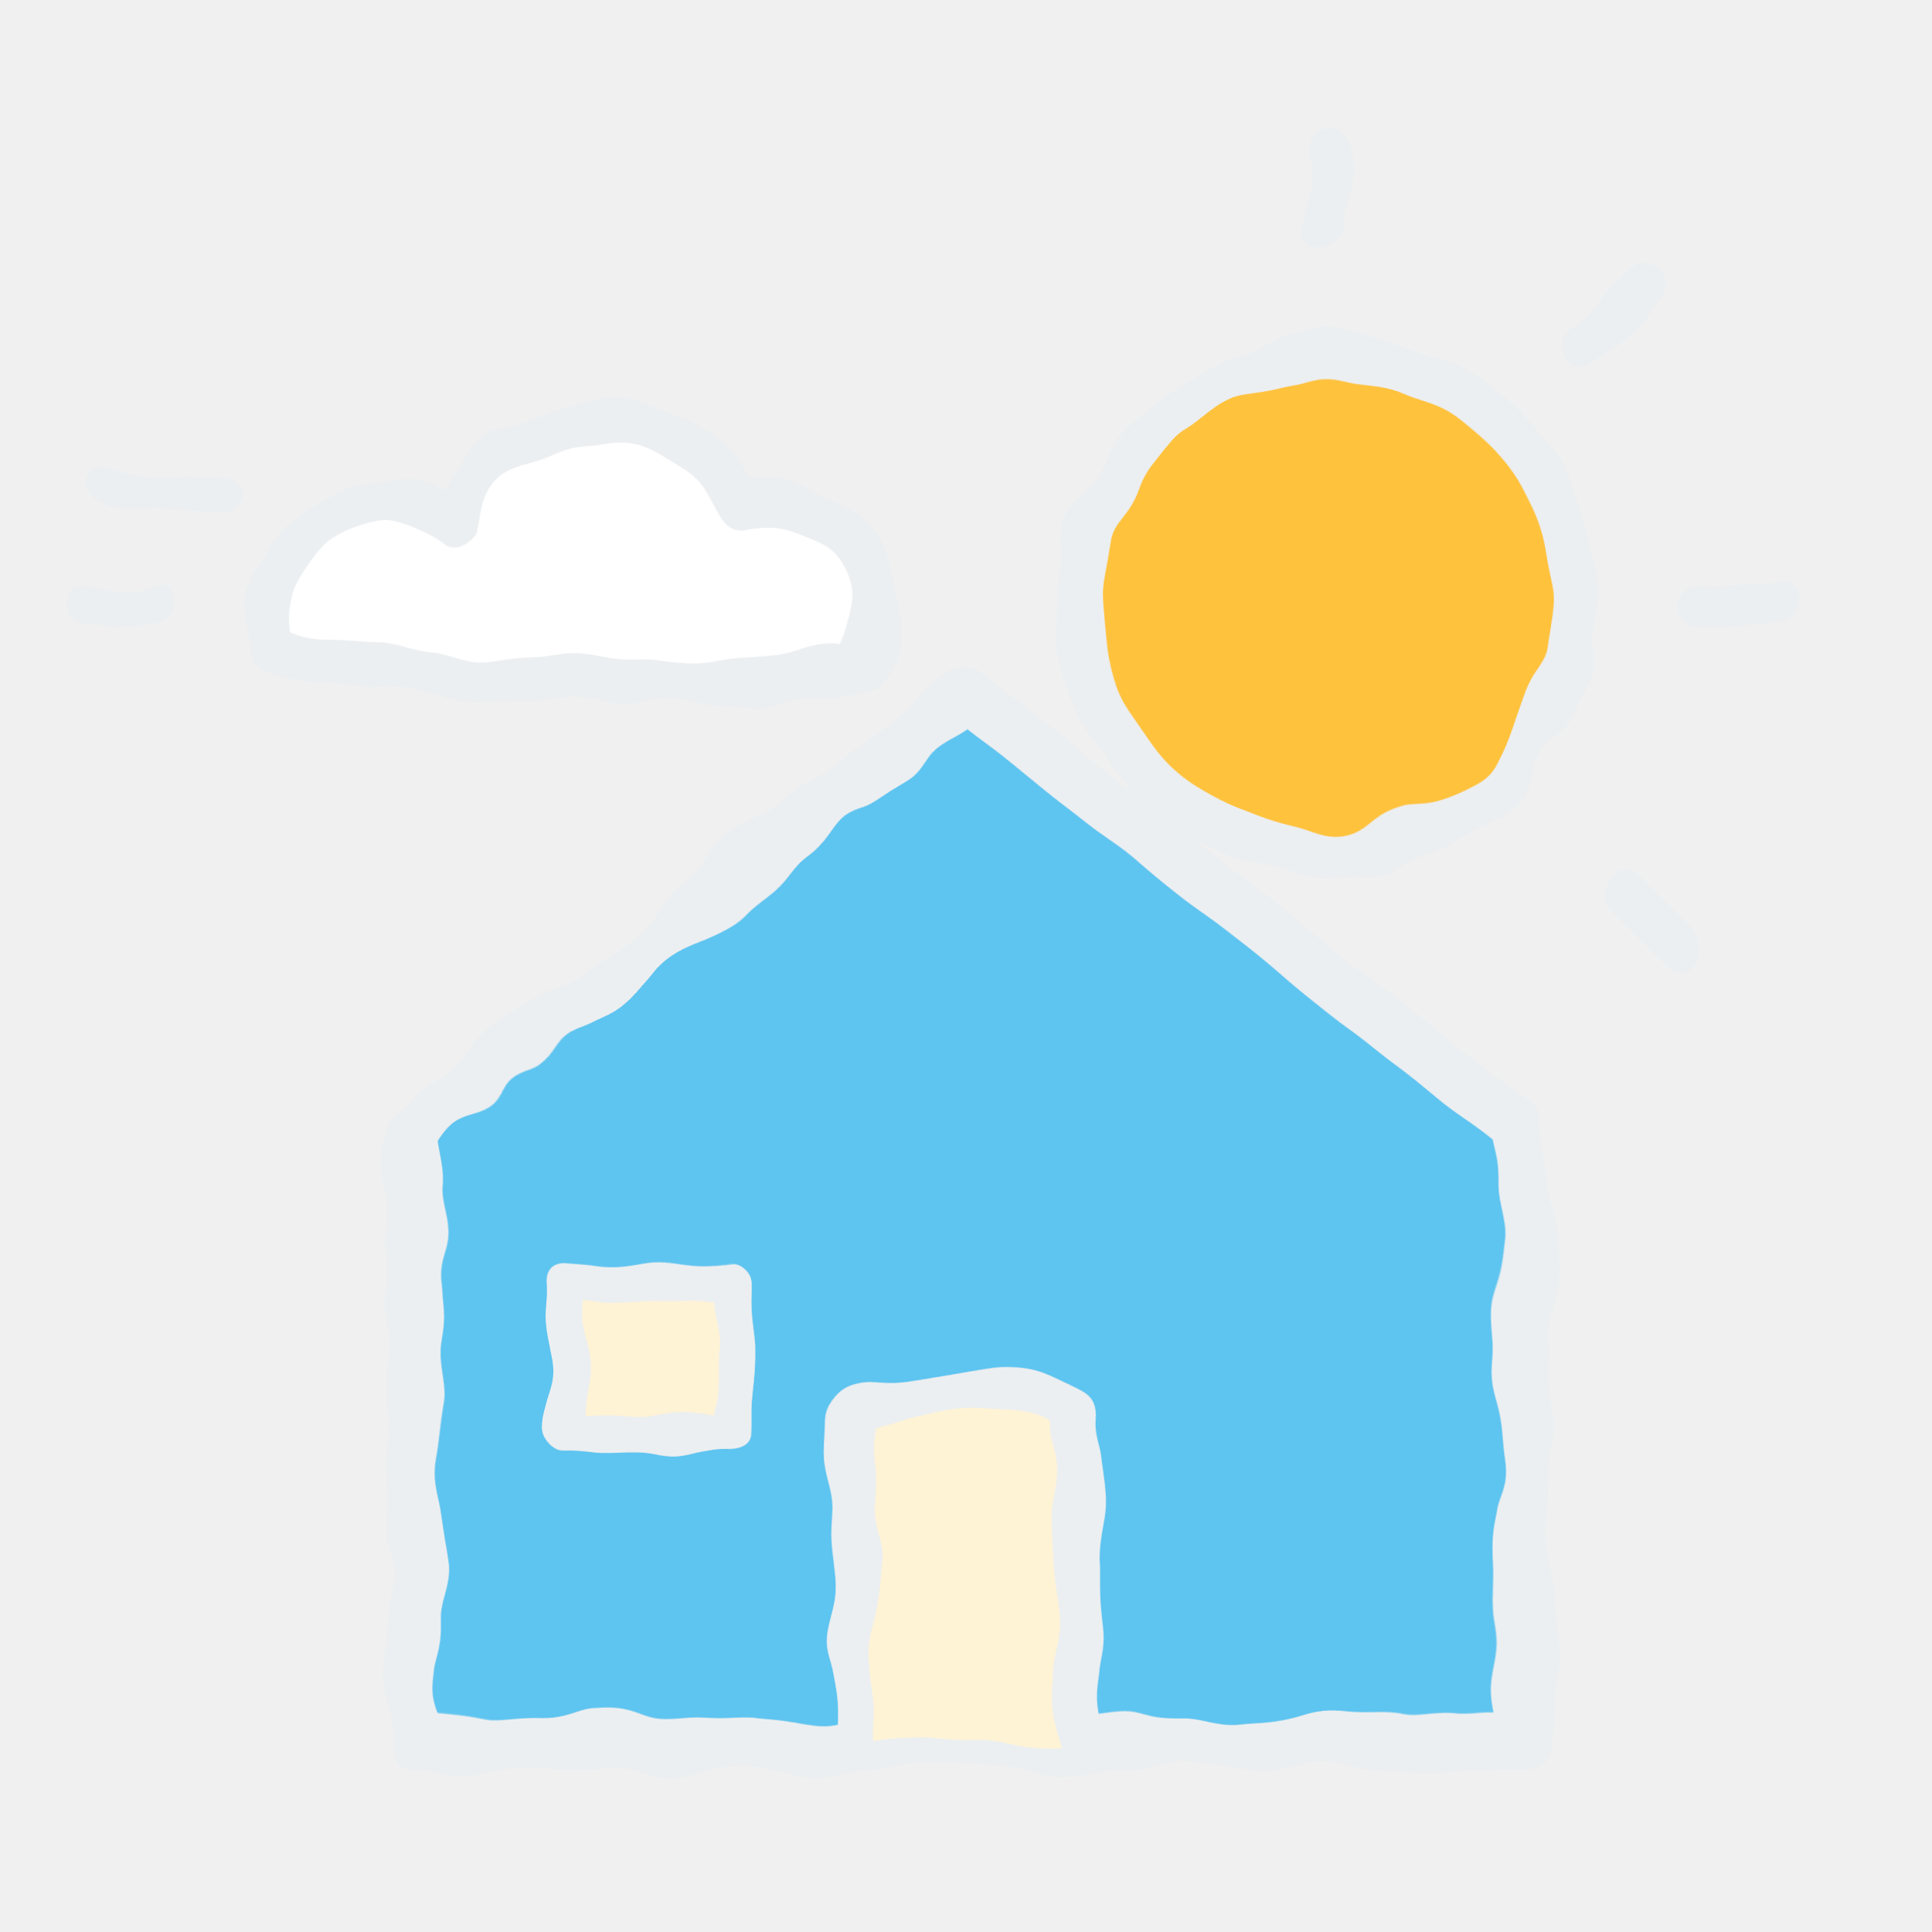
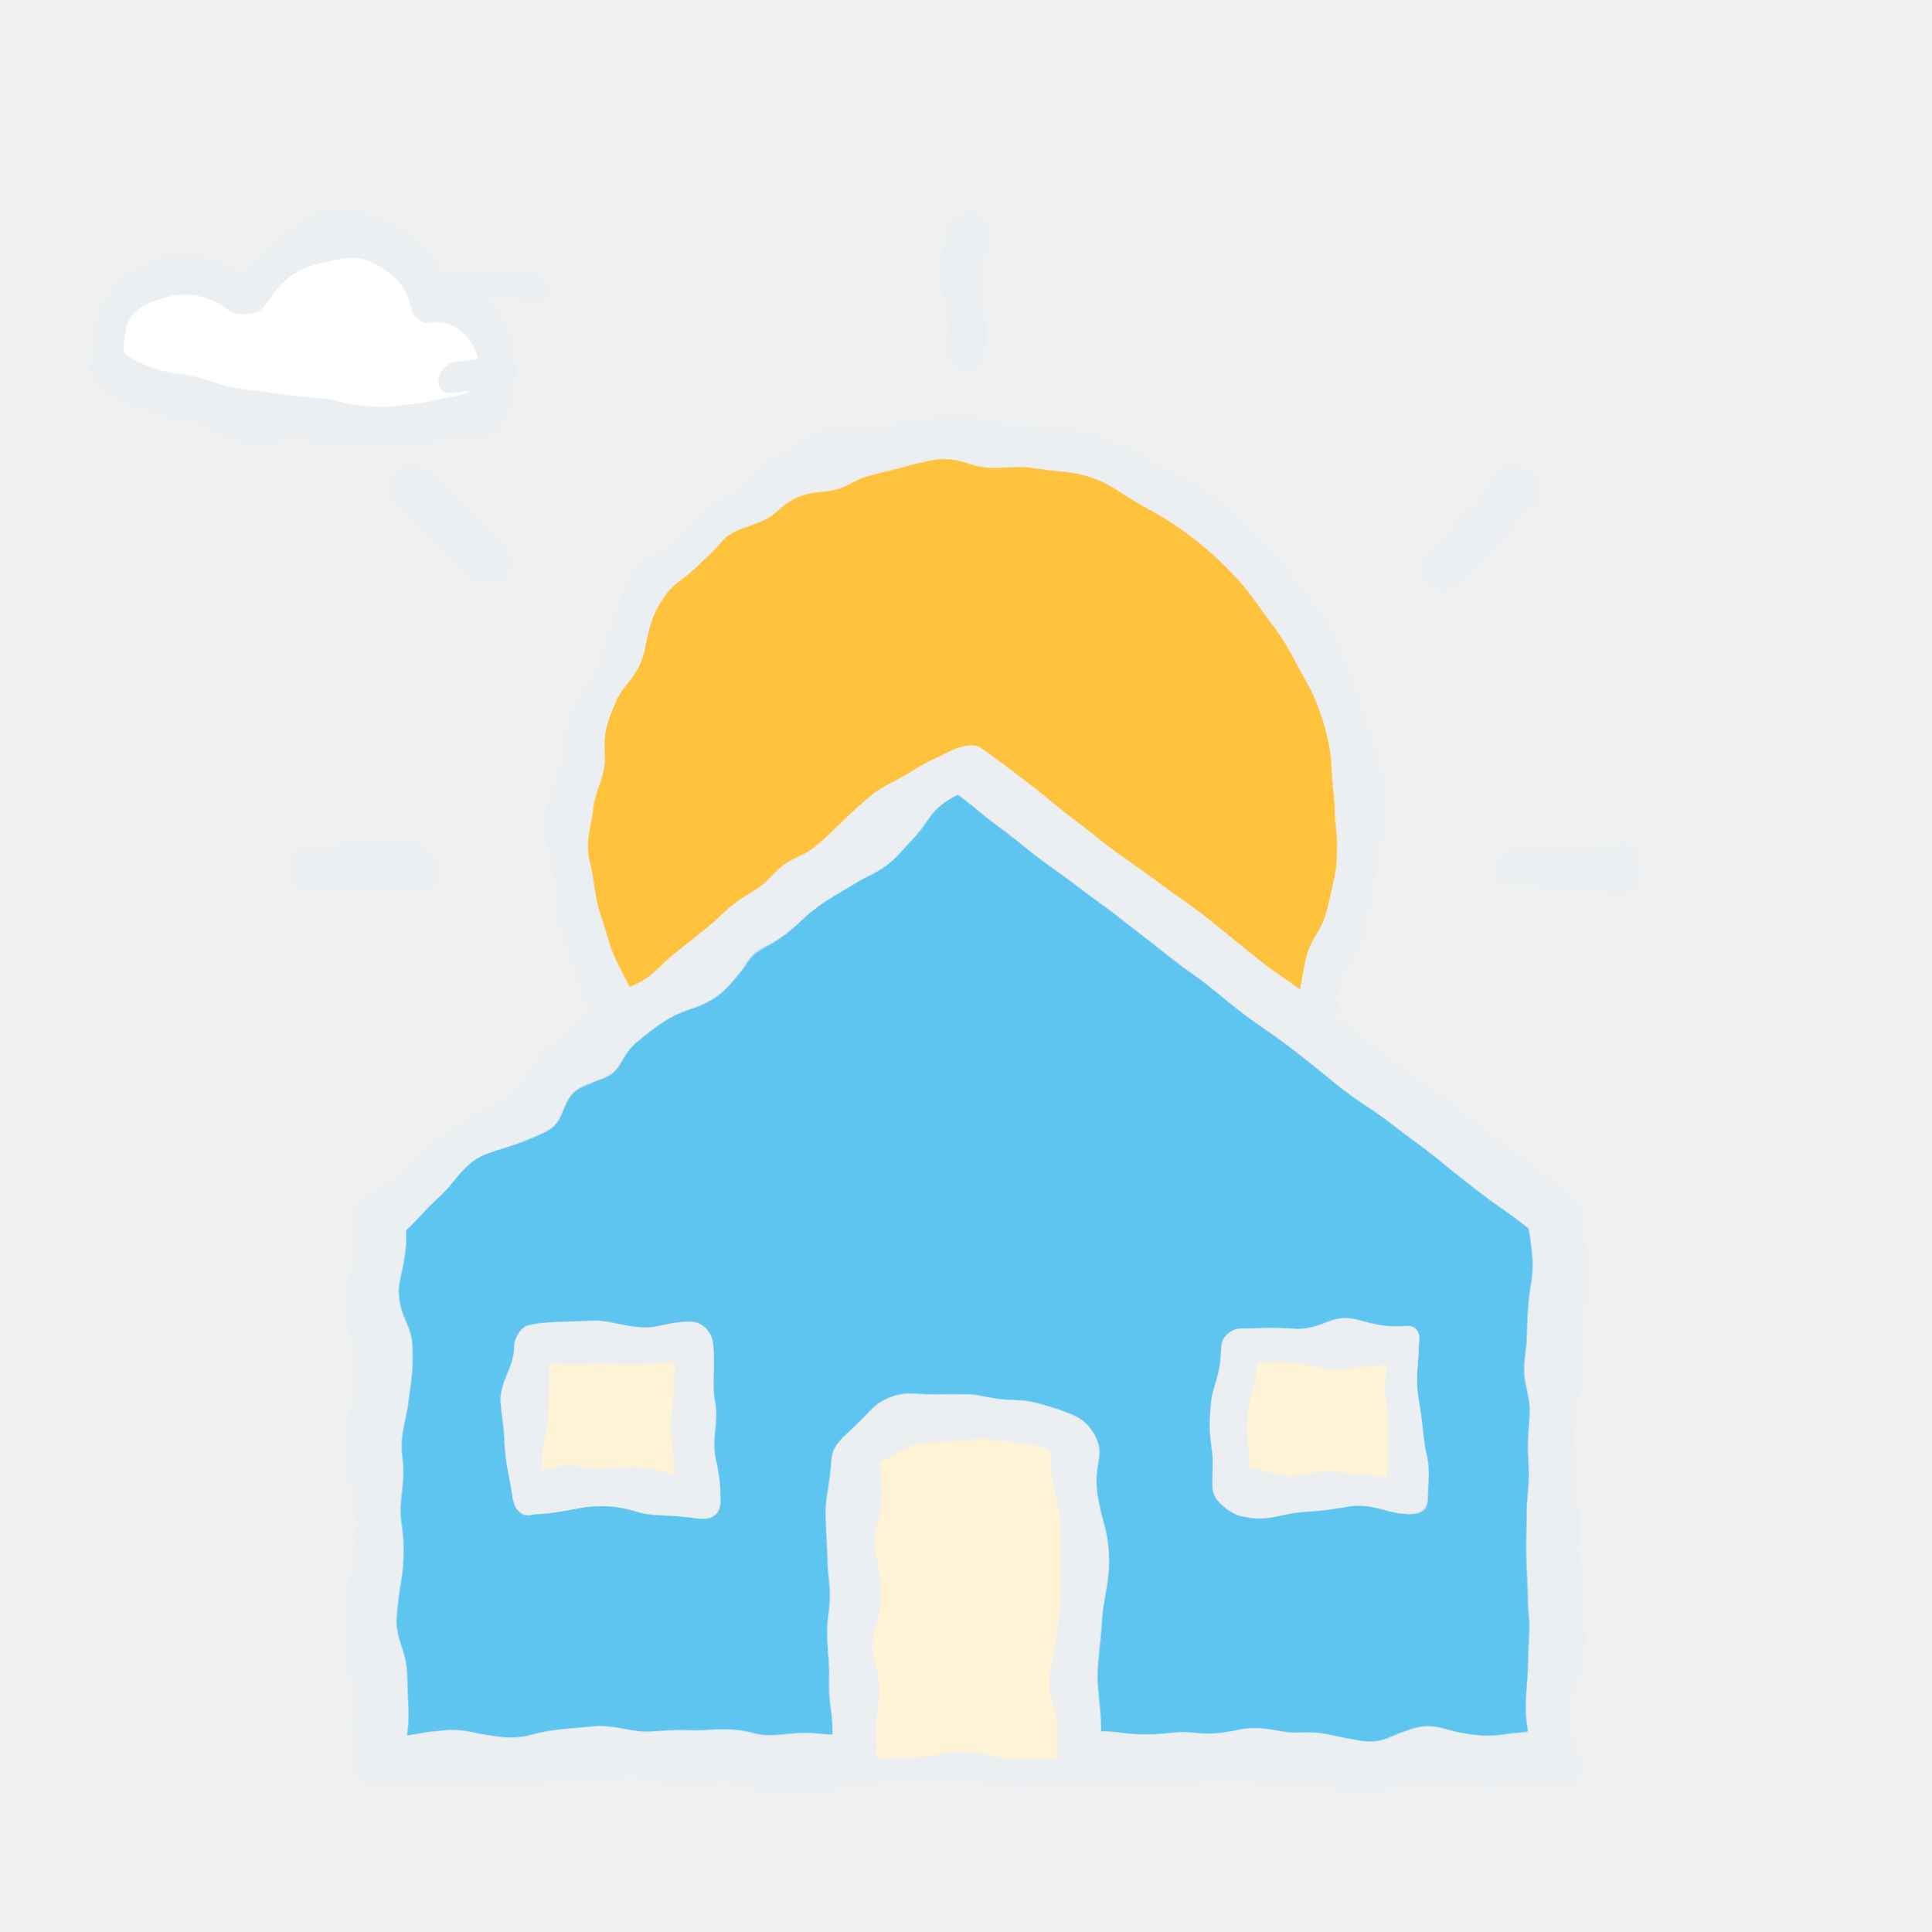
<svg xmlns="http://www.w3.org/2000/svg" viewBox="0 0 512 512">
  <defs>
    <filter id="w">
-       <feTurbulence type="fractalNoise" baseFrequency="0.035" numOctaves="2" seed="7" />
+       <feTurbulence type="fractalNoise" baseFrequency="0.035" numOctaves="2" seed="5" />
      <feDisplacementMap in="SourceGraphic" scale="9" />
    </filter>
  </defs>
  <g filter="url(#w)" stroke-linecap="round" stroke-linejoin="round">
-     <circle cx="352" cy="160" r="66" fill="#FFC23D" stroke="#ECEFF1" stroke-width="12" />
-     <path d="M352 62v-22M450 160h22M420 92l16-16M430 236l14 14" stroke="#ECEFF1" stroke-width="12" fill="none" />
-     <path d="M70 170c-4-30 30-48 52-30c10-34 62-38 74-6c30-6 46 24 32 44c-20 4-140 6-158-8z" fill="#fff" stroke="#ECEFF1" stroke-width="12" />
-     <path d="M30 130h28M22 160h20" stroke="#ECEFF1" stroke-width="10" fill="none" />
-     <path d="M110 300L256 184L404 300V462H110Z" fill="#5EC4F0" stroke="#ECEFF1" stroke-width="14" />
-     <path d="M226 462V378c0-14 60-14 60 0V462" fill="#FFF3D6" stroke="#ECEFF1" stroke-width="12" />
-     <path d="M150 340h44v40h-44z" fill="#FFF3D6" stroke="#ECEFF1" stroke-width="10" />
+     <circle cx="256" cy="220" r="104" fill="#FFC23D" stroke="#ECEFF1" stroke-width="12" />
+     <path d="M256 92v-30M130 150l-20-20M382 150l20-20M110 230h-28M402 230h28" stroke="#ECEFF1" stroke-width="12" fill="none" />
+     <path d="M28 96c-2-20 22-30 36-18c8-22 44-22 50 2c18 0 24 20 14 30c-16 4-88 4-100-14z" fill="#fff" stroke="#ECEFF1" stroke-width="11" />
+     <path d="M140 76h-22M134 100h-14" stroke="#ECEFF1" stroke-width="9" fill="none" />
+     <path d="M100 322L256 204L412 322V466H100Z" fill="#5EC4F0" stroke="#ECEFF1" stroke-width="14" />
+     <path d="M226 466V386c0-14 60-14 60 0V466" fill="#FFF3D6" stroke="#ECEFF1" stroke-width="12" />
+     <path d="M140 356h44v40h-44zM328 356h44v40h-44z" fill="#FFF3D6" stroke="#ECEFF1" stroke-width="10" />
  </g>
</svg>
